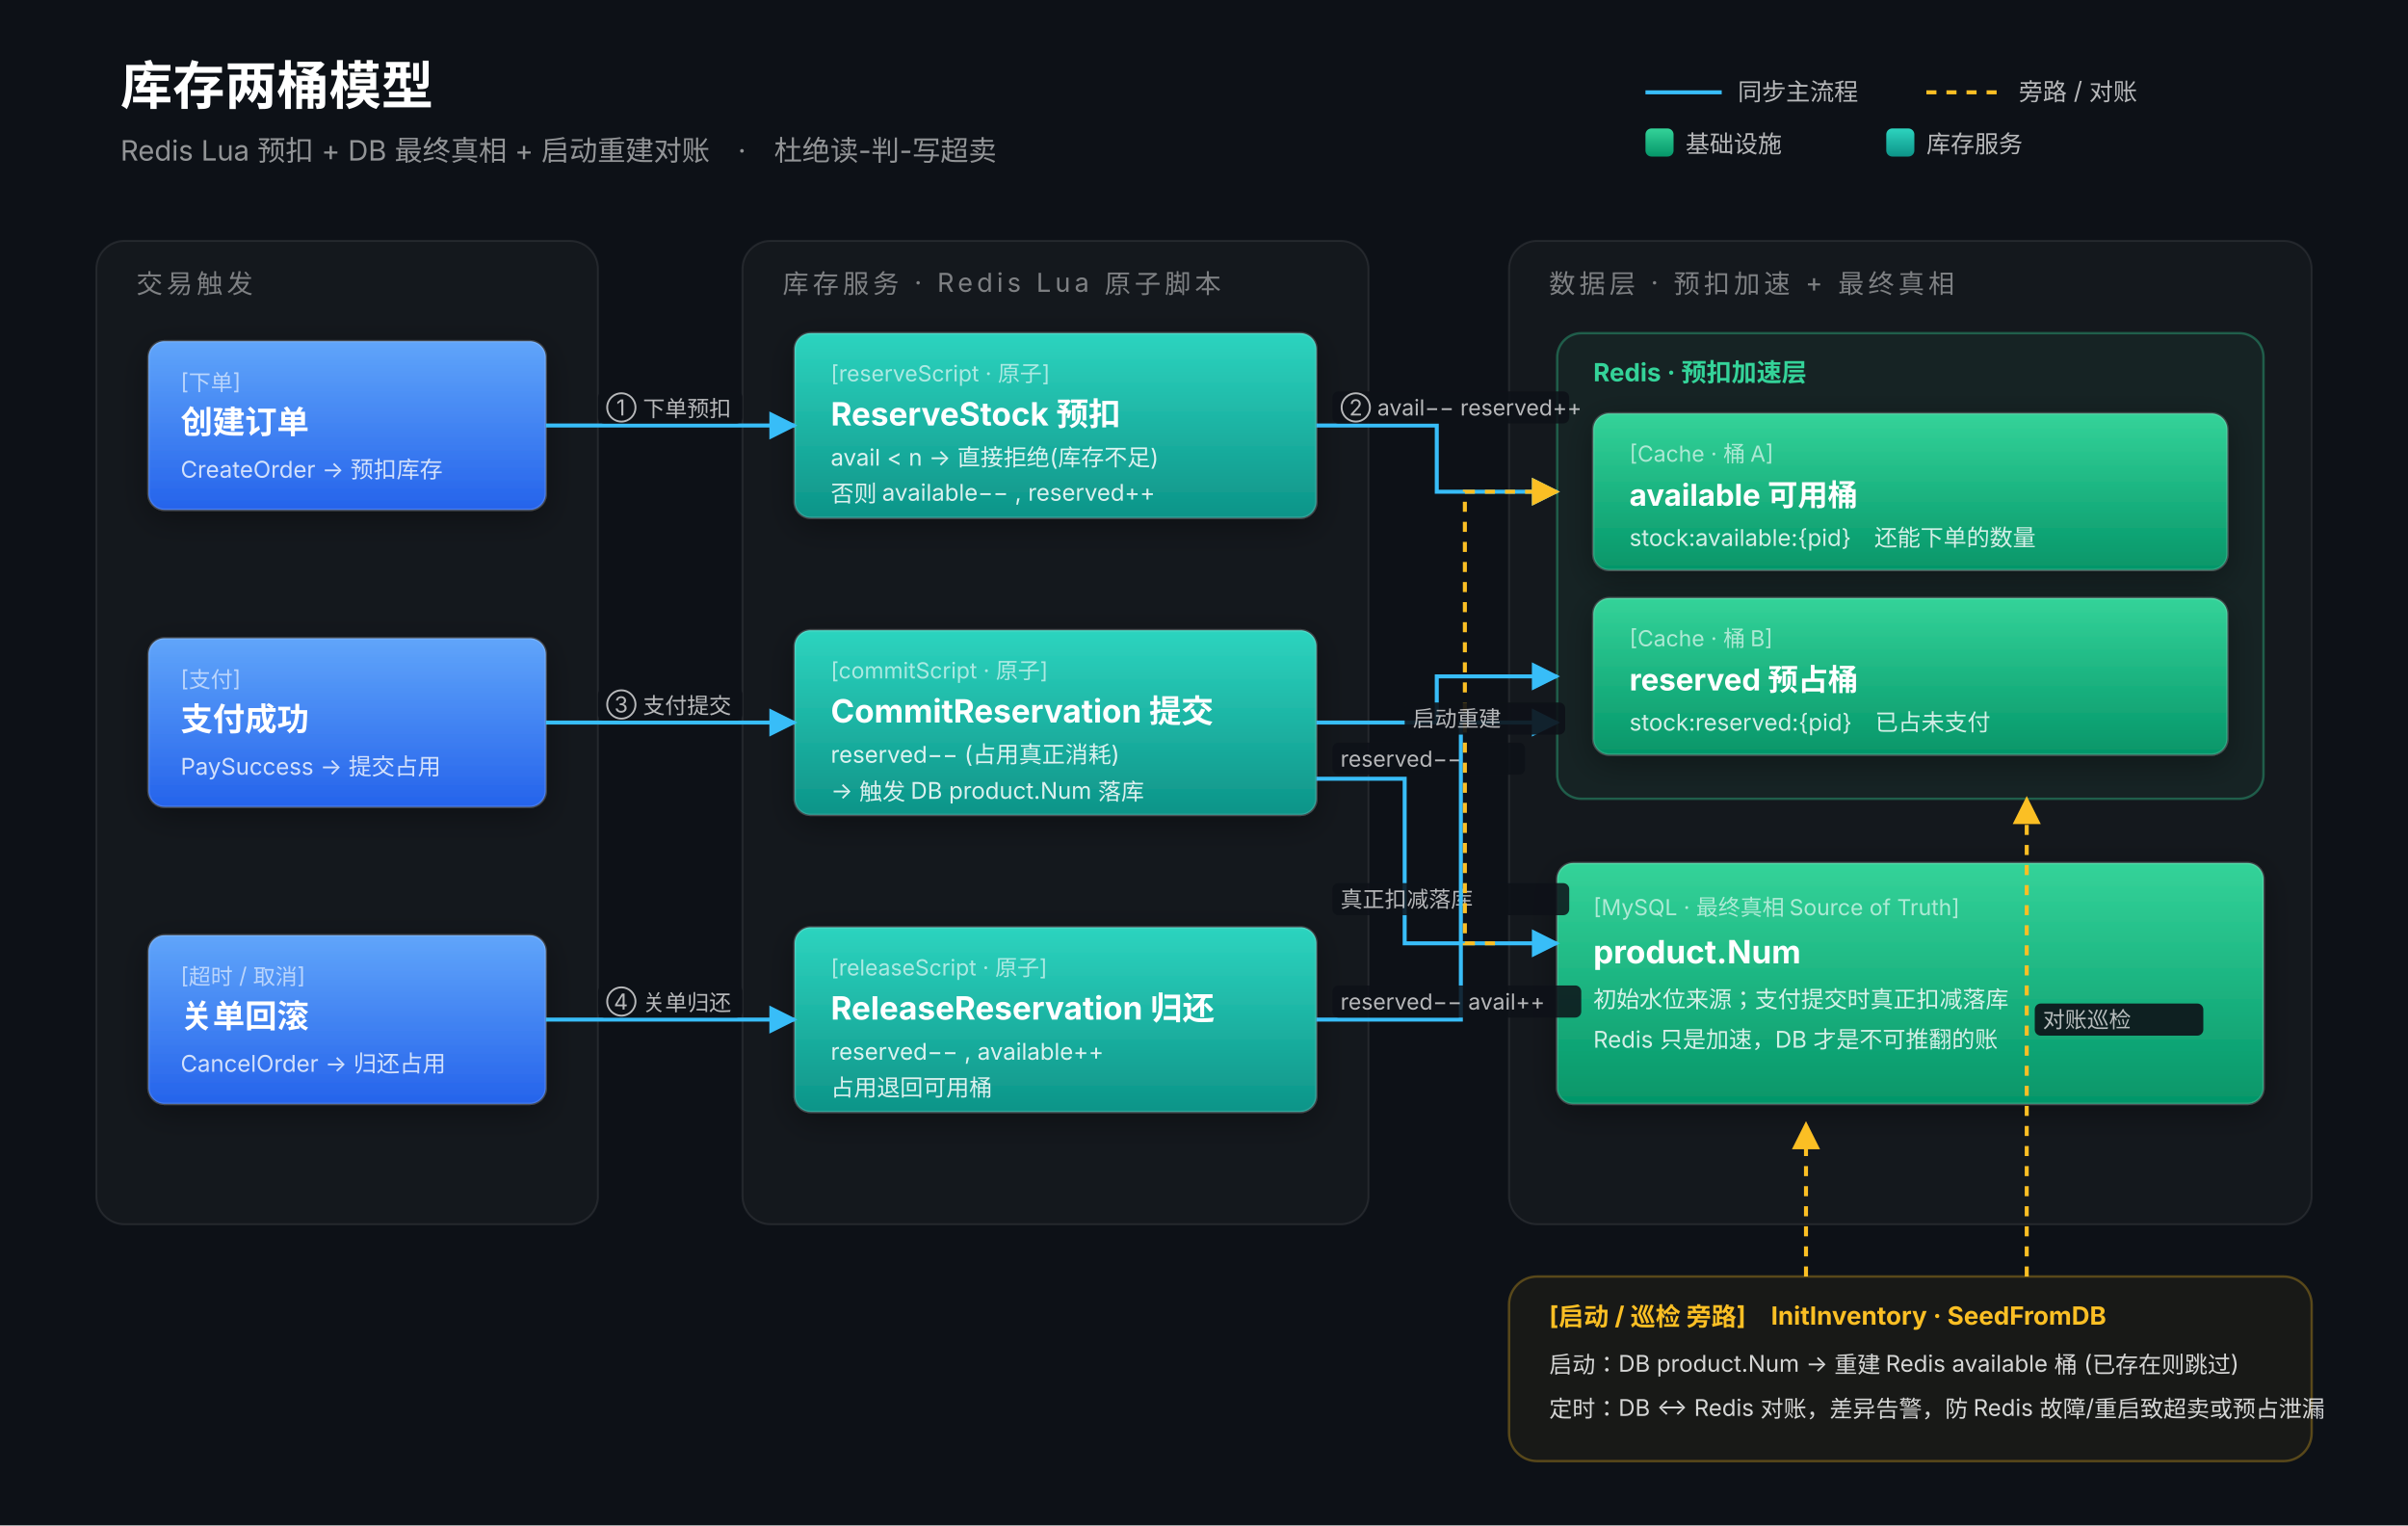
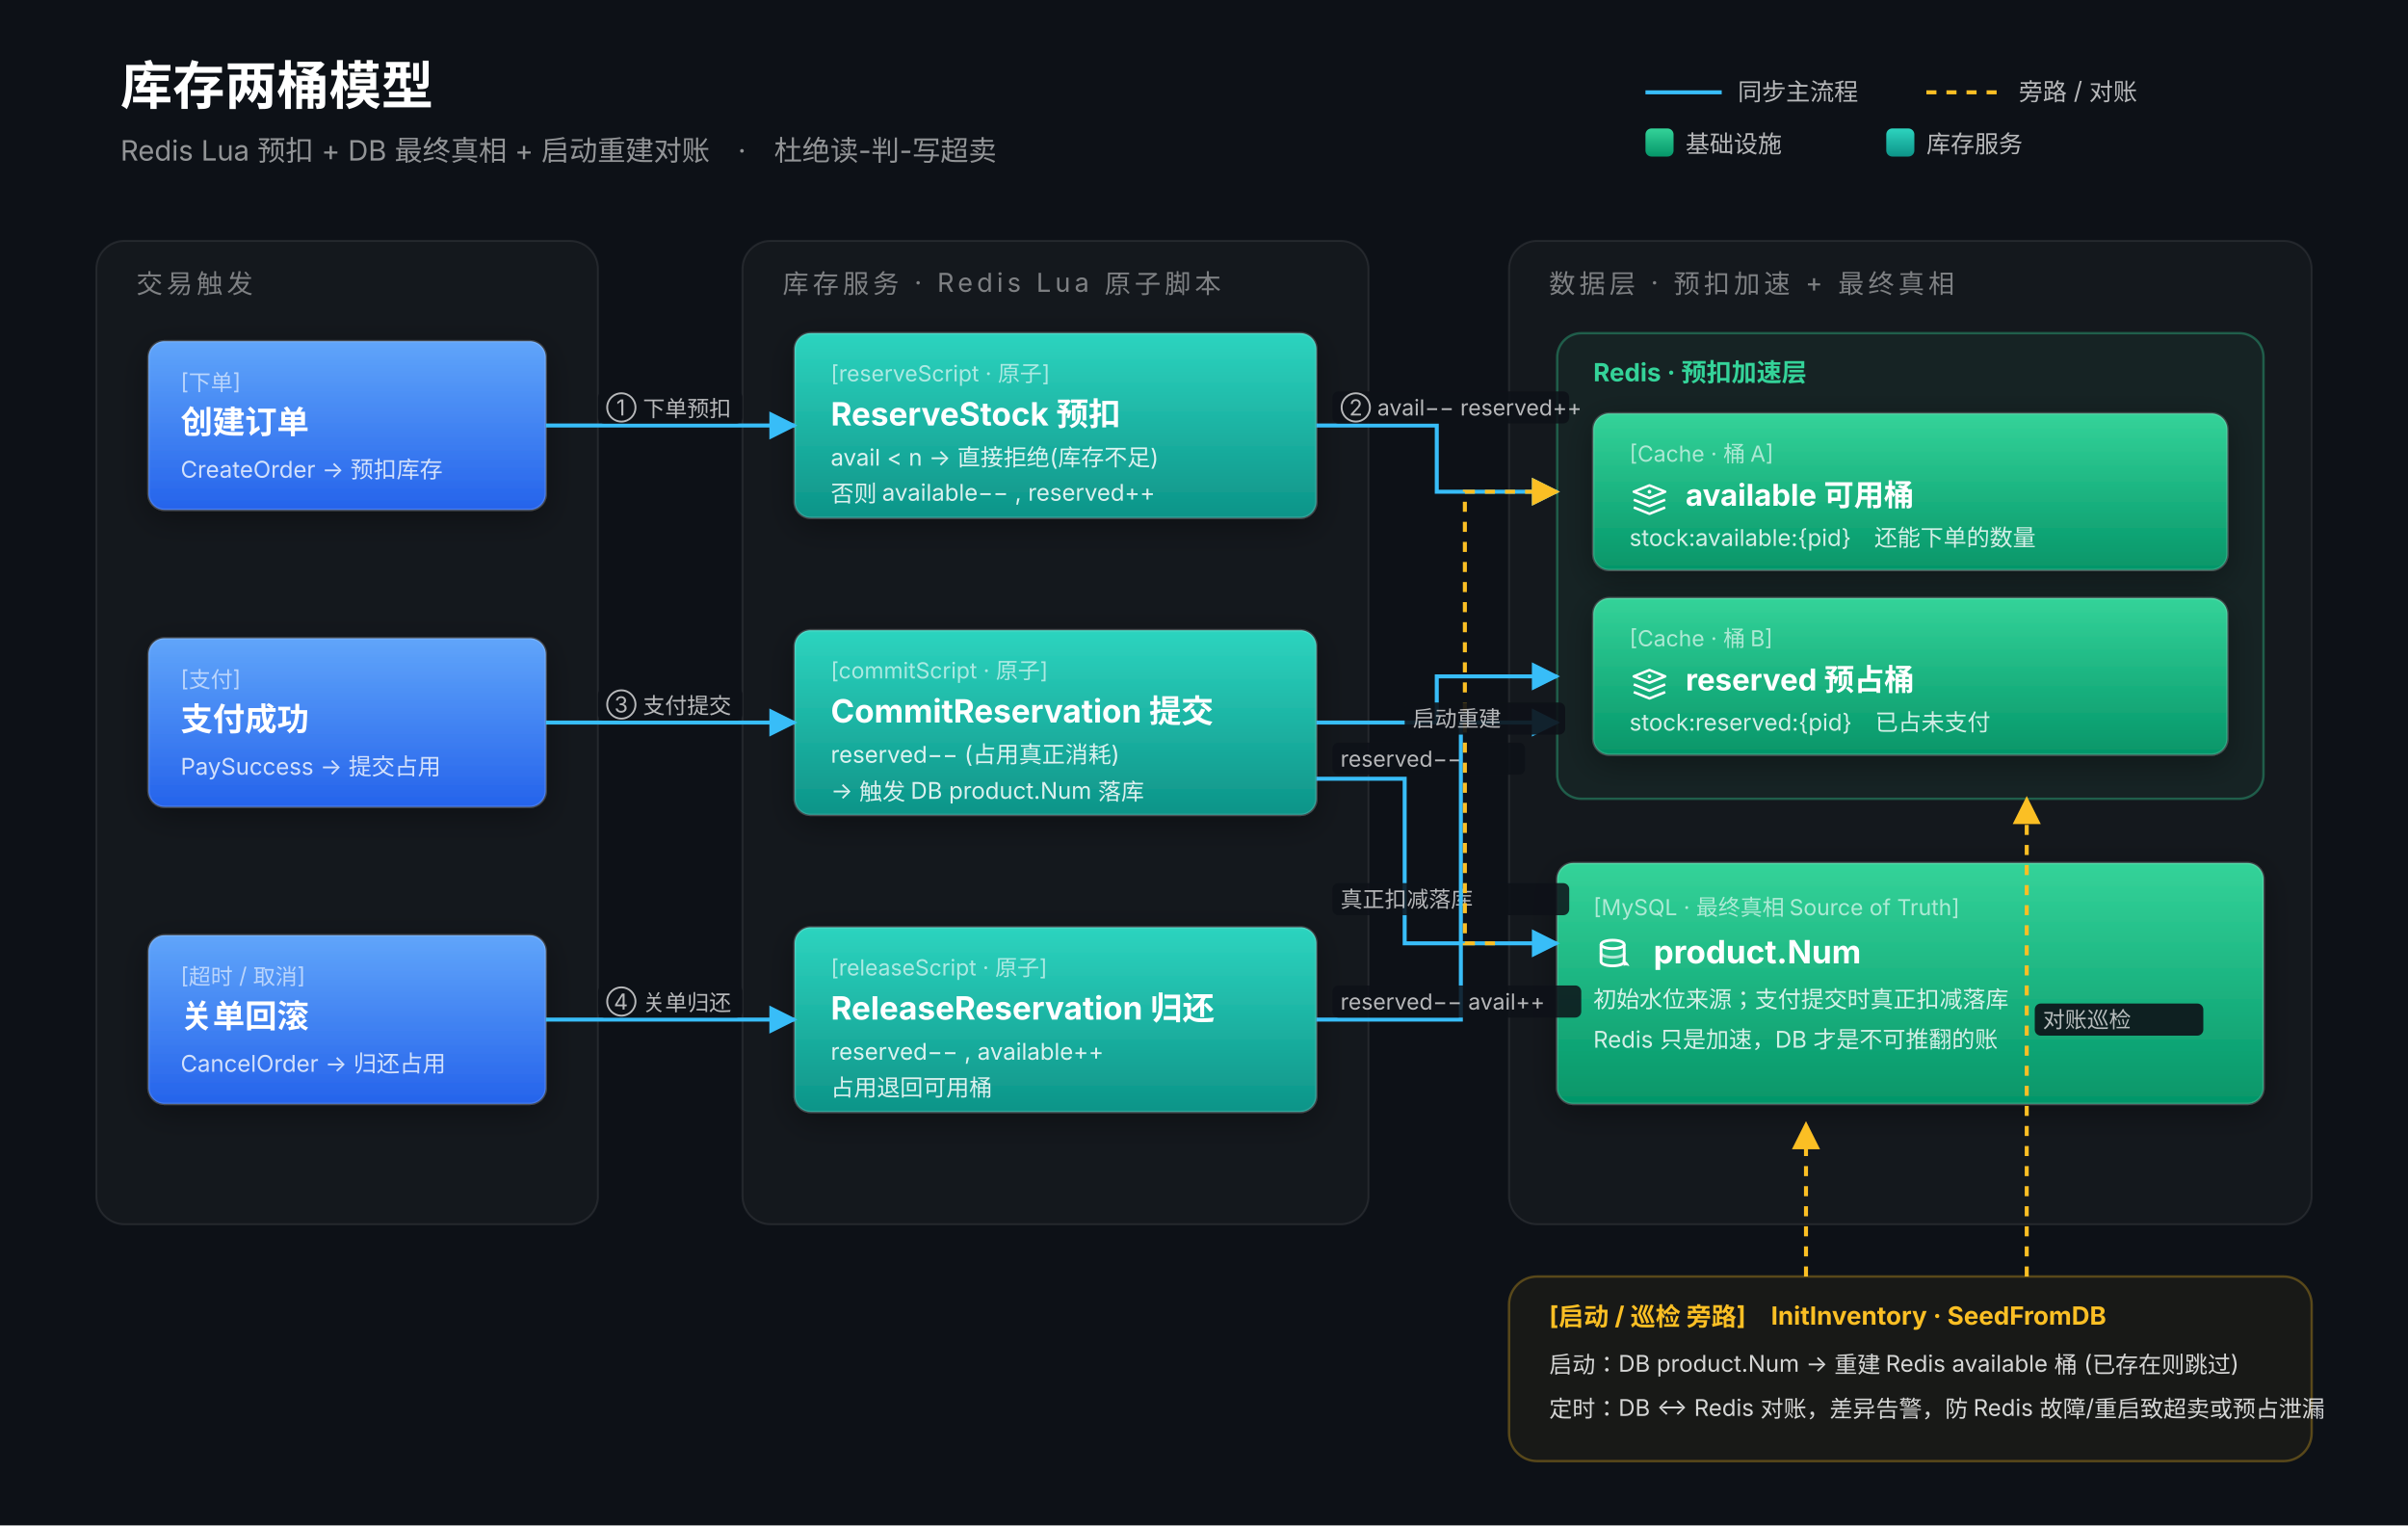
<svg xmlns="http://www.w3.org/2000/svg" viewBox="0 0 1200 760" font-family="'Inter','SF Pro Display','Segoe UI',system-ui,sans-serif">
  <defs>
    <linearGradient id="gClient" x1="0" y1="0" x2="0" y2="1">
      <stop offset="0" stop-color="#f472b6" />
      <stop offset="1" stop-color="#a855f7" />
    </linearGradient>
    <linearGradient id="gGate" x1="0" y1="0" x2="0" y2="1">
      <stop offset="0" stop-color="#38bdf8" />
      <stop offset="1" stop-color="#0ea5e9" />
    </linearGradient>
    <linearGradient id="gTrade" x1="0" y1="0" x2="0" y2="1">
      <stop offset="0" stop-color="#60a5fa" />
      <stop offset="1" stop-color="#2563eb" />
    </linearGradient>
    <linearGradient id="gProduct" x1="0" y1="0" x2="0" y2="1">
      <stop offset="0" stop-color="#2dd4bf" />
      <stop offset="1" stop-color="#0d9488" />
    </linearGradient>
    <linearGradient id="gData" x1="0" y1="0" x2="0" y2="1">
      <stop offset="0" stop-color="#34d399" />
      <stop offset="1" stop-color="#059669" />
    </linearGradient>
    <linearGradient id="gMQ" x1="0" y1="0" x2="0" y2="1">
      <stop offset="0" stop-color="#fbbf24" />
      <stop offset="1" stop-color="#d97706" />
    </linearGradient>
    <filter id="shadow" x="-20%" y="-20%" width="140%" height="140%">
      <feDropShadow dx="0" dy="4" stdDeviation="8" flood-color="#000000" flood-opacity="0.35" />
    </filter>
    <filter id="glow" x="-50%" y="-50%" width="200%" height="200%">
      <feGaussianBlur stdDeviation="6" result="b" />
      <feMerge>
        <feMergeNode in="b" />
        <feMergeNode in="SourceGraphic" />
      </feMerge>
    </filter>
    <marker id="arrow" viewBox="0 0 10 10" refX="9" refY="5" markerWidth="7" markerHeight="7" orient="auto-start-reverse">
      <path d="M0,0 L10,5 L0,10 z" fill="#38bdf8" />
    </marker>
    <marker id="arrowA" viewBox="0 0 10 10" refX="9" refY="5" markerWidth="7" markerHeight="7" orient="auto-start-reverse">
      <path d="M0,0 L10,5 L0,10 z" fill="#fbbf24" />
    </marker>
+     <symbol id="ic-mysql" viewBox="0 0 24 24">
+       <g fill="none" stroke="#ffffff" stroke-width="1.6" stroke-linejoin="round">
+         <ellipse cx="11" cy="5.2" rx="6.6" ry="2.4" />
+         <path d="M4.4 5.2 V15 c0 1.33 2.96 2.4 6.6 2.4 s6.6-1.07 6.6-2.4 V5.2" />
+         <path d="M4.4 10.1 c0 1.33 2.96 2.4 6.6 2.4 s6.6-1.07 6.6-2.4" stroke-opacity="0.65" />
+       </g>
+       <path d="M16.4 14.2 c2.2 0.2 3.4 1.6 4.2 3.4 c-1.7-0.7-2.6-0.5-3.4-0.2 c0.5-1.1 0.1-2.2-0.8-3.2 z" fill="#ffffff" />
+     </symbol>
+     <symbol id="ic-redis" viewBox="0 0 24 24">
+       <g fill="none" stroke="#ffffff" stroke-width="1.5" stroke-linejoin="round">
+         <path d="M2.6 7.2 L12 3.4 L21.4 7.2 L12 11 Z" />
+         <path d="M2.6 12 L12 15.8 L21.4 12" />
+         <path d="M2.6 16.6 L12 20.4 L21.4 16.6" />
+       </g>
+       <circle cx="12" cy="7.2" r="1.1" fill="#ffffff" />
+     </symbol>
+     <symbol id="ic-rabbitmq" viewBox="0 0 24 24">
+       <rect x="3" y="6" width="14" height="10" rx="1.6" fill="none" stroke="#ffffff" stroke-width="1.6" />
+       <path d="M3.6 7 L10 11.4 L16.4 7" fill="none" stroke="#ffffff" stroke-width="1.5" stroke-linejoin="round" />
+       <path d="M16 18.6 h4 m0 0 l-2-2 m2 2 l-2 2" fill="none" stroke="#ffffff" stroke-width="1.6" stroke-linecap="round" stroke-linejoin="round" />
+     </symbol>
+     <symbol id="ic-es" viewBox="0 0 24 24">
+       <circle cx="10" cy="10" r="6" fill="none" stroke="#ffffff" stroke-width="1.7" />
+       <path d="M14.6 14.6 L20 20" stroke="#ffffff" stroke-width="2" stroke-linecap="round" />
+       <path d="M7.4 10 h5.2 M10 7.4 v5.2" stroke="#ffffff" stroke-width="1.3" stroke-opacity="0.7" />
+     </symbol>
+     <symbol id="ic-milvus" viewBox="0 0 24 24">
+       <g stroke="#ffffff" stroke-width="1.3" stroke-opacity="0.7">
+         <path d="M6 7 L12 12 M18 6 L12 12 M5 17 L12 12 M17 17 L12 12" />
+       </g>
+       <g fill="#ffffff">
+         <circle cx="6" cy="7" r="1.7" />
+         <circle cx="18" cy="6" r="1.7" />
+         <circle cx="5" cy="17" r="1.7" />
+         <circle cx="17" cy="17" r="1.7" />
+         <circle cx="12" cy="12" r="2.2" />
+       </g>
+     </symbol>
+     <symbol id="ic-web3" viewBox="0 0 24 24">
+       <g fill="#ffffff">
+         <path d="M12 2 L18.4 12 L12 15.6 L5.6 12 Z" fill-opacity="0.95" />
+         <path d="M12 2 L18.4 12 L12 9.4 Z" fill-opacity="0.6" />
+         <path d="M12 16.9 L18.4 13.2 L12 22 L5.6 13.2 Z" />
+       </g>
+     </symbol>
+     <symbol id="ic-web" viewBox="0 0 24 24">
+       <rect x="3" y="4.5" width="18" height="15" rx="1.8" fill="none" stroke="#ffffff" stroke-width="1.6" />
+       <path d="M3 8.6 H21" stroke="#ffffff" stroke-width="1.6" />
+       <g fill="#ffffff">
+         <circle cx="5.6" cy="6.5" r="0.8" />
+         <circle cx="8" cy="6.5" r="0.8" />
+       </g>
+     </symbol>
+     <symbol id="ic-mobile" viewBox="0 0 24 24">
+       <rect x="7" y="3" width="10" height="18" rx="2.2" fill="none" stroke="#ffffff" stroke-width="1.6" />
+       <path d="M10.4 18 h3.2" stroke="#ffffff" stroke-width="1.6" stroke-linecap="round" />
+     </symbol>
+     <symbol id="ic-gateway" viewBox="0 0 24 24">
+       <path d="M12 2.6 L20 5.4 V11 c0 5.2-3.4 8.2-8 10.4 C7.4 19.2 4 16.2 4 11 V5.4 Z" fill="none" stroke="#ffffff" stroke-width="1.6" stroke-linejoin="round" />
+       <path d="M8.6 11.6 L11 14 L15.4 9" fill="none" stroke="#ffffff" stroke-width="1.7" stroke-linecap="round" stroke-linejoin="round" />
+     </symbol>
+     <symbol id="ic-outbox" viewBox="0 0 24 24">
+       <path d="M3.5 12 H8 l1.4 2.2 h4.2 L15 12 h5.5 V19 a1.4 1.4 0 0 1-1.4 1.4 H4.9 A1.4 1.4 0 0 1 3.5 19 Z" fill="none" stroke="#ffffff" stroke-width="1.5" stroke-linejoin="round" />
+       <path d="M12 9.6 V2.8 m0 0 L9.4 5.4 M12 2.8 l2.6 2.6" fill="none" stroke="#ffffff" stroke-width="1.5" stroke-linecap="round" stroke-linejoin="round" />
+     </symbol>
  </defs>
  <rect x="0" y="0" width="1200" height="760" fill="#0d1117" />
  <g>
    <text x="60" y="52" fill="#ffffff" font-size="26" font-weight="700">库存两桶模型</text>
    <text x="60" y="80" fill="rgba(255,255,255,0.55)" font-size="14">Redis Lua 预扣 + DB 最终真相 + 启动重建对账　·　杜绝读-判-写超卖</text>
  </g>
  <g>
    <line x1="820" y1="46" x2="858" y2="46" stroke="#38bdf8" stroke-width="2" />
    <text x="866" y="50" fill="rgba(255,255,255,0.7)" font-size="12">同步主流程</text>
    <line x1="960" y1="46" x2="998" y2="46" stroke="#fbbf24" stroke-width="2" stroke-dasharray="5,5" />
    <text x="1006" y="50" fill="rgba(255,255,255,0.7)" font-size="12">旁路 / 对账</text>
    <rect x="820" y="64" width="14" height="14" rx="3" fill="url(#gData)" />
    <text x="840" y="76" fill="rgba(255,255,255,0.7)" font-size="12">基础设施</text>
    <rect x="940" y="64" width="14" height="14" rx="3" fill="url(#gProduct)" />
    <text x="960" y="76" fill="rgba(255,255,255,0.7)" font-size="12">库存服务</text>
  </g>
  <g>
    <rect x="48" y="120" width="250" height="490" rx="14" fill="rgba(255,255,255,0.03)" stroke="rgba(255,255,255,0.08)" />
    <text x="68" y="146" fill="rgba(255,255,255,0.45)" font-size="13" letter-spacing="2">交易触发</text>
    <g>
      <rect x="74" y="170" width="198" height="84" rx="8" fill="url(#gTrade)" stroke="rgba(255,255,255,0.16)" stroke-width="1.2" filter="url(#shadow)" />
      <text x="90" y="194" fill="rgba(255,255,255,0.6)" font-size="11">[下单]</text>
      <text x="90" y="216" fill="#ffffff" font-size="16" font-weight="700">创建订单</text>
      <text x="90" y="238" fill="rgba(255,255,255,0.78)" font-size="11.5">CreateOrder → 预扣库存</text>
    </g>
    <g>
      <rect x="74" y="318" width="198" height="84" rx="8" fill="url(#gTrade)" stroke="rgba(255,255,255,0.16)" stroke-width="1.2" filter="url(#shadow)" />
      <text x="90" y="342" fill="rgba(255,255,255,0.6)" font-size="11">[支付]</text>
      <text x="90" y="364" fill="#ffffff" font-size="16" font-weight="700">支付成功</text>
      <text x="90" y="386" fill="rgba(255,255,255,0.78)" font-size="11.5">PaySuccess → 提交占用</text>
    </g>
    <g>
      <rect x="74" y="466" width="198" height="84" rx="8" fill="url(#gTrade)" stroke="rgba(255,255,255,0.16)" stroke-width="1.2" filter="url(#shadow)" />
      <text x="90" y="490" fill="rgba(255,255,255,0.6)" font-size="11">[超时 / 取消]</text>
      <text x="90" y="512" fill="#ffffff" font-size="16" font-weight="700">关单回滚</text>
      <text x="90" y="534" fill="rgba(255,255,255,0.78)" font-size="11.5">CancelOrder → 归还占用</text>
    </g>
  </g>
  <g>
    <rect x="370" y="120" width="312" height="490" rx="14" fill="rgba(255,255,255,0.03)" stroke="rgba(255,255,255,0.08)" />
    <text x="390" y="146" fill="rgba(255,255,255,0.45)" font-size="13" letter-spacing="2">库存服务 · Redis Lua 原子脚本</text>
    <g>
      <rect x="396" y="166" width="260" height="92" rx="8" fill="url(#gProduct)" stroke="rgba(255,255,255,0.16)" stroke-width="1.2" filter="url(#shadow)" />
      <text x="414" y="190" fill="rgba(255,255,255,0.62)" font-size="11">[reserveScript · 原子]</text>
      <text x="414" y="212" fill="#ffffff" font-size="16" font-weight="700">ReserveStock 预扣</text>
      <text x="414" y="232" fill="rgba(255,255,255,0.85)" font-size="11.5">avail &lt; n → 直接拒绝(库存不足)</text>
      <text x="414" y="250" fill="rgba(255,255,255,0.85)" font-size="11.5">否则 available−− , reserved++</text>
    </g>
    <g>
      <rect x="396" y="314" width="260" height="92" rx="8" fill="url(#gProduct)" stroke="rgba(255,255,255,0.16)" stroke-width="1.2" filter="url(#shadow)" />
      <text x="414" y="338" fill="rgba(255,255,255,0.62)" font-size="11">[commitScript · 原子]</text>
      <text x="414" y="360" fill="#ffffff" font-size="16" font-weight="700">CommitReservation 提交</text>
      <text x="414" y="380" fill="rgba(255,255,255,0.85)" font-size="11.5">reserved−− (占用真正消耗)</text>
      <text x="414" y="398" fill="rgba(255,255,255,0.85)" font-size="11.5">→ 触发 DB product.Num 落库</text>
    </g>
    <g>
      <rect x="396" y="462" width="260" height="92" rx="8" fill="url(#gProduct)" stroke="rgba(255,255,255,0.16)" stroke-width="1.2" filter="url(#shadow)" />
      <text x="414" y="486" fill="rgba(255,255,255,0.62)" font-size="11">[releaseScript · 原子]</text>
      <text x="414" y="508" fill="#ffffff" font-size="16" font-weight="700">ReleaseReservation 归还</text>
      <text x="414" y="528" fill="rgba(255,255,255,0.85)" font-size="11.5">reserved−− , available++</text>
      <text x="414" y="546" fill="rgba(255,255,255,0.85)" font-size="11.5">占用退回可用桶</text>
    </g>
  </g>
  <g>
    <rect x="752" y="120" width="400" height="490" rx="14" fill="rgba(255,255,255,0.03)" stroke="rgba(255,255,255,0.08)" />
    <text x="772" y="146" fill="rgba(255,255,255,0.45)" font-size="13" letter-spacing="2">数据层 · 预扣加速 + 最终真相</text>
    <g>
      <rect x="776" y="166" width="352" height="232" rx="12" fill="rgba(52,211,153,0.06)" stroke="rgba(52,211,153,0.35)" stroke-width="1.2" />
      <text x="794" y="190" fill="#34d399" font-size="12.5" font-weight="700">Redis · 预扣加速层</text>
      <g>
        <rect x="794" y="206" width="316" height="78" rx="8" fill="url(#gData)" stroke="rgba(255,255,255,0.16)" stroke-width="1.2" filter="url(#shadow)" />
        <text x="812" y="230" fill="rgba(255,255,255,0.62)" font-size="11">[Cache · 桶 A]</text>
-         <text x="812" y="252" fill="#ffffff" font-size="15" font-weight="700">available 可用桶</text>
+         <use href="#ic-redis" x="812" y="239" width="20" height="20" />
+         <text x="840" y="252" fill="#ffffff" font-size="15" font-weight="700">available 可用桶</text>
        <text x="812" y="272" fill="rgba(255,255,255,0.82)" font-size="11.5">stock:available:{pid}　还能下单的数量</text>
      </g>
      <g>
        <rect x="794" y="298" width="316" height="78" rx="8" fill="url(#gData)" stroke="rgba(255,255,255,0.16)" stroke-width="1.2" filter="url(#shadow)" />
        <text x="812" y="322" fill="rgba(255,255,255,0.62)" font-size="11">[Cache · 桶 B]</text>
-         <text x="812" y="344" fill="#ffffff" font-size="15" font-weight="700">reserved 预占桶</text>
+         <use href="#ic-redis" x="812" y="331" width="20" height="20" />
+         <text x="840" y="344" fill="#ffffff" font-size="15" font-weight="700">reserved 预占桶</text>
        <text x="812" y="364" fill="rgba(255,255,255,0.82)" font-size="11.5">stock:reserved:{pid}　已占未支付</text>
      </g>
    </g>
    <g>
      <rect x="776" y="430" width="352" height="120" rx="8" fill="url(#gData)" stroke="rgba(255,255,255,0.16)" stroke-width="1.2" filter="url(#shadow)" />
      <text x="794" y="456" fill="rgba(255,255,255,0.62)" font-size="11">[MySQL · 最终真相 Source of Truth]</text>
-       <text x="794" y="480" fill="#ffffff" font-size="16" font-weight="700">product.Num</text>
+       <use href="#ic-mysql" x="794" y="466" width="21" height="21" />
+       <text x="824" y="480" fill="#ffffff" font-size="16" font-weight="700">product.Num</text>
      <text x="794" y="502" fill="rgba(255,255,255,0.82)" font-size="11.5">初始水位来源；支付提交时真正扣减落库</text>
      <text x="794" y="522" fill="rgba(255,255,255,0.82)" font-size="11.5">Redis 只是加速，DB 才是不可推翻的账</text>
    </g>
  </g>
  <g>
    <path d="M272 212 L396 212" stroke="#38bdf8" stroke-width="2" fill="none" marker-end="url(#arrow)" />
    <rect x="298" y="195" width="72" height="16" rx="3" fill="#0d1117" opacity="0.85" />
    <text x="302" y="207" fill="rgba(255,255,255,0.7)" font-size="11">① 下单预扣</text>
  </g>
  <g>
    <path d="M272 360 L396 360" stroke="#38bdf8" stroke-width="2" fill="none" marker-end="url(#arrow)" />
    <rect x="298" y="343" width="72" height="16" rx="3" fill="#0d1117" opacity="0.85" />
    <text x="302" y="355" fill="rgba(255,255,255,0.7)" font-size="11">③ 支付提交</text>
  </g>
  <g>
    <path d="M272 508 L396 508" stroke="#38bdf8" stroke-width="2" fill="none" marker-end="url(#arrow)" />
    <rect x="298" y="491" width="72" height="16" rx="3" fill="#0d1117" opacity="0.85" />
    <text x="302" y="503" fill="rgba(255,255,255,0.7)" font-size="11">④ 关单归还</text>
  </g>
  <g>
    <path d="M656 212 L716 212 L716 245 L776 245" stroke="#38bdf8" stroke-width="2" fill="none" marker-end="url(#arrow)" />
    <rect x="664" y="195" width="118" height="16" rx="3" fill="#0d1117" opacity="0.85" />
    <text x="668" y="207" fill="rgba(255,255,255,0.7)" font-size="11">② avail−− reserved++</text>
  </g>
  <g>
    <path d="M656 360 L716 360 L716 337 L776 337" stroke="#38bdf8" stroke-width="2" fill="none" marker-end="url(#arrow)" />
    <rect x="664" y="370" width="96" height="16" rx="3" fill="#0d1117" opacity="0.85" />
    <text x="668" y="382" fill="rgba(255,255,255,0.7)" font-size="11">reserved−−</text>
  </g>
  <g>
    <path d="M656 388 L700 388 L700 470 L776 470" stroke="#38bdf8" stroke-width="2" fill="none" marker-end="url(#arrow)" />
    <rect x="664" y="440" width="118" height="16" rx="3" fill="#0d1117" opacity="0.85" />
    <text x="668" y="452" fill="rgba(255,255,255,0.7)" font-size="11">真正扣减落库</text>
  </g>
  <g>
    <path d="M656 508 L728 508 L728 360 L776 360" stroke="#38bdf8" stroke-width="2" fill="none" marker-end="url(#arrow)" />
    <rect x="664" y="491" width="124" height="16" rx="3" fill="#0d1117" opacity="0.85" />
    <text x="668" y="503" fill="rgba(255,255,255,0.7)" font-size="11">reserved−− avail++</text>
  </g>
  <g>
    <rect x="752" y="636" width="400" height="92" rx="14" fill="rgba(251,191,36,0.05)" stroke="rgba(251,191,36,0.30)" stroke-width="1.2" />
    <text x="772" y="660" fill="#fbbf24" font-size="12.5" font-weight="700">[启动 / 巡检 旁路]　InitInventory · SeedFromDB</text>
    <text x="772" y="684" fill="rgba(255,255,255,0.82)" font-size="11.5">启动：DB product.Num → 重建 Redis available 桶 (已存在则跳过)</text>
    <text x="772" y="706" fill="rgba(255,255,255,0.82)" font-size="11.5">定时：DB ↔ Redis 对账，差异告警，防 Redis 故障/重启致超卖或预占泄漏</text>
  </g>
  <g>
    <path d="M745 470 L730 470 L730 245 L776 245" stroke="#fbbf24" stroke-width="2" stroke-dasharray="5,5" fill="none" marker-end="url(#arrowA)" />
    <rect x="700" y="350" width="80" height="16" rx="3" fill="#0d1117" opacity="0.9" />
    <text x="704" y="362" fill="rgba(255,255,255,0.7)" font-size="11">启动重建</text>
  </g>
  <g>
    <path d="M900 636 L900 560" stroke="#fbbf24" stroke-width="2" stroke-dasharray="5,5" fill="none" marker-end="url(#arrowA)" />
    <path d="M1010 636 L1010 398" stroke="#fbbf24" stroke-width="2" stroke-dasharray="5,5" fill="none" marker-end="url(#arrowA)" />
    <rect x="1014" y="500" width="84" height="16" rx="3" fill="#0d1117" opacity="0.9" />
    <text x="1018" y="512" fill="rgba(255,255,255,0.7)" font-size="11">对账巡检</text>
  </g>
</svg>
